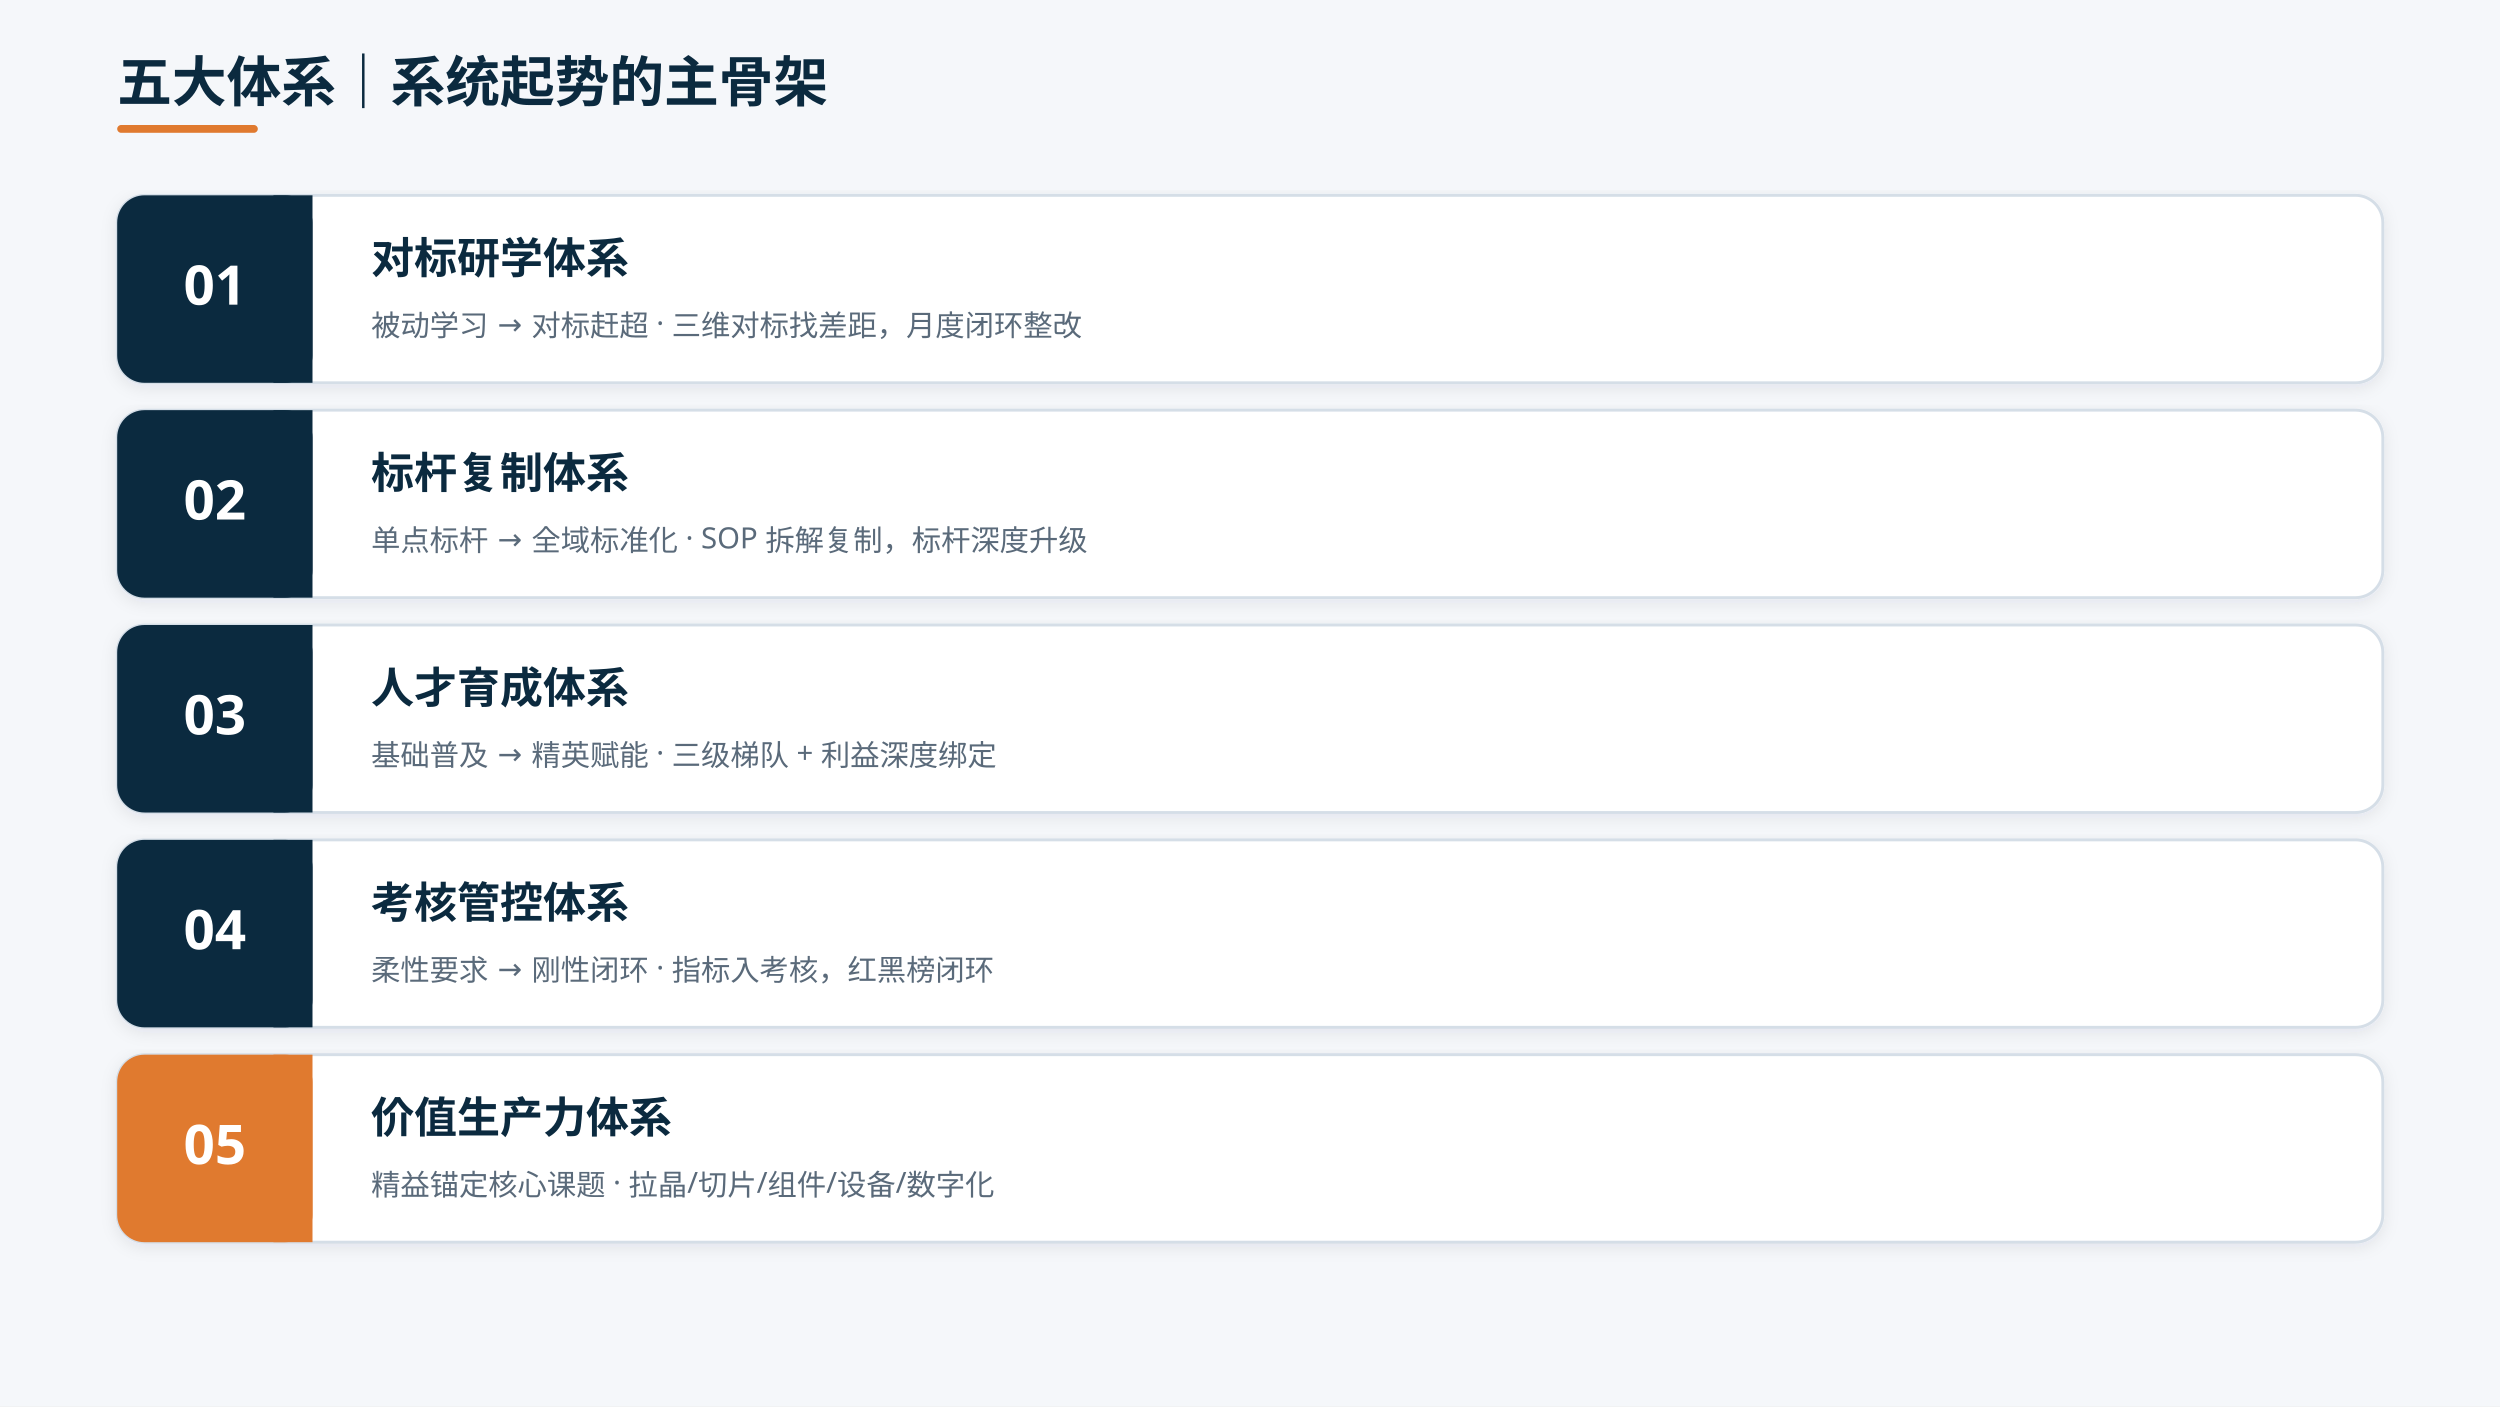
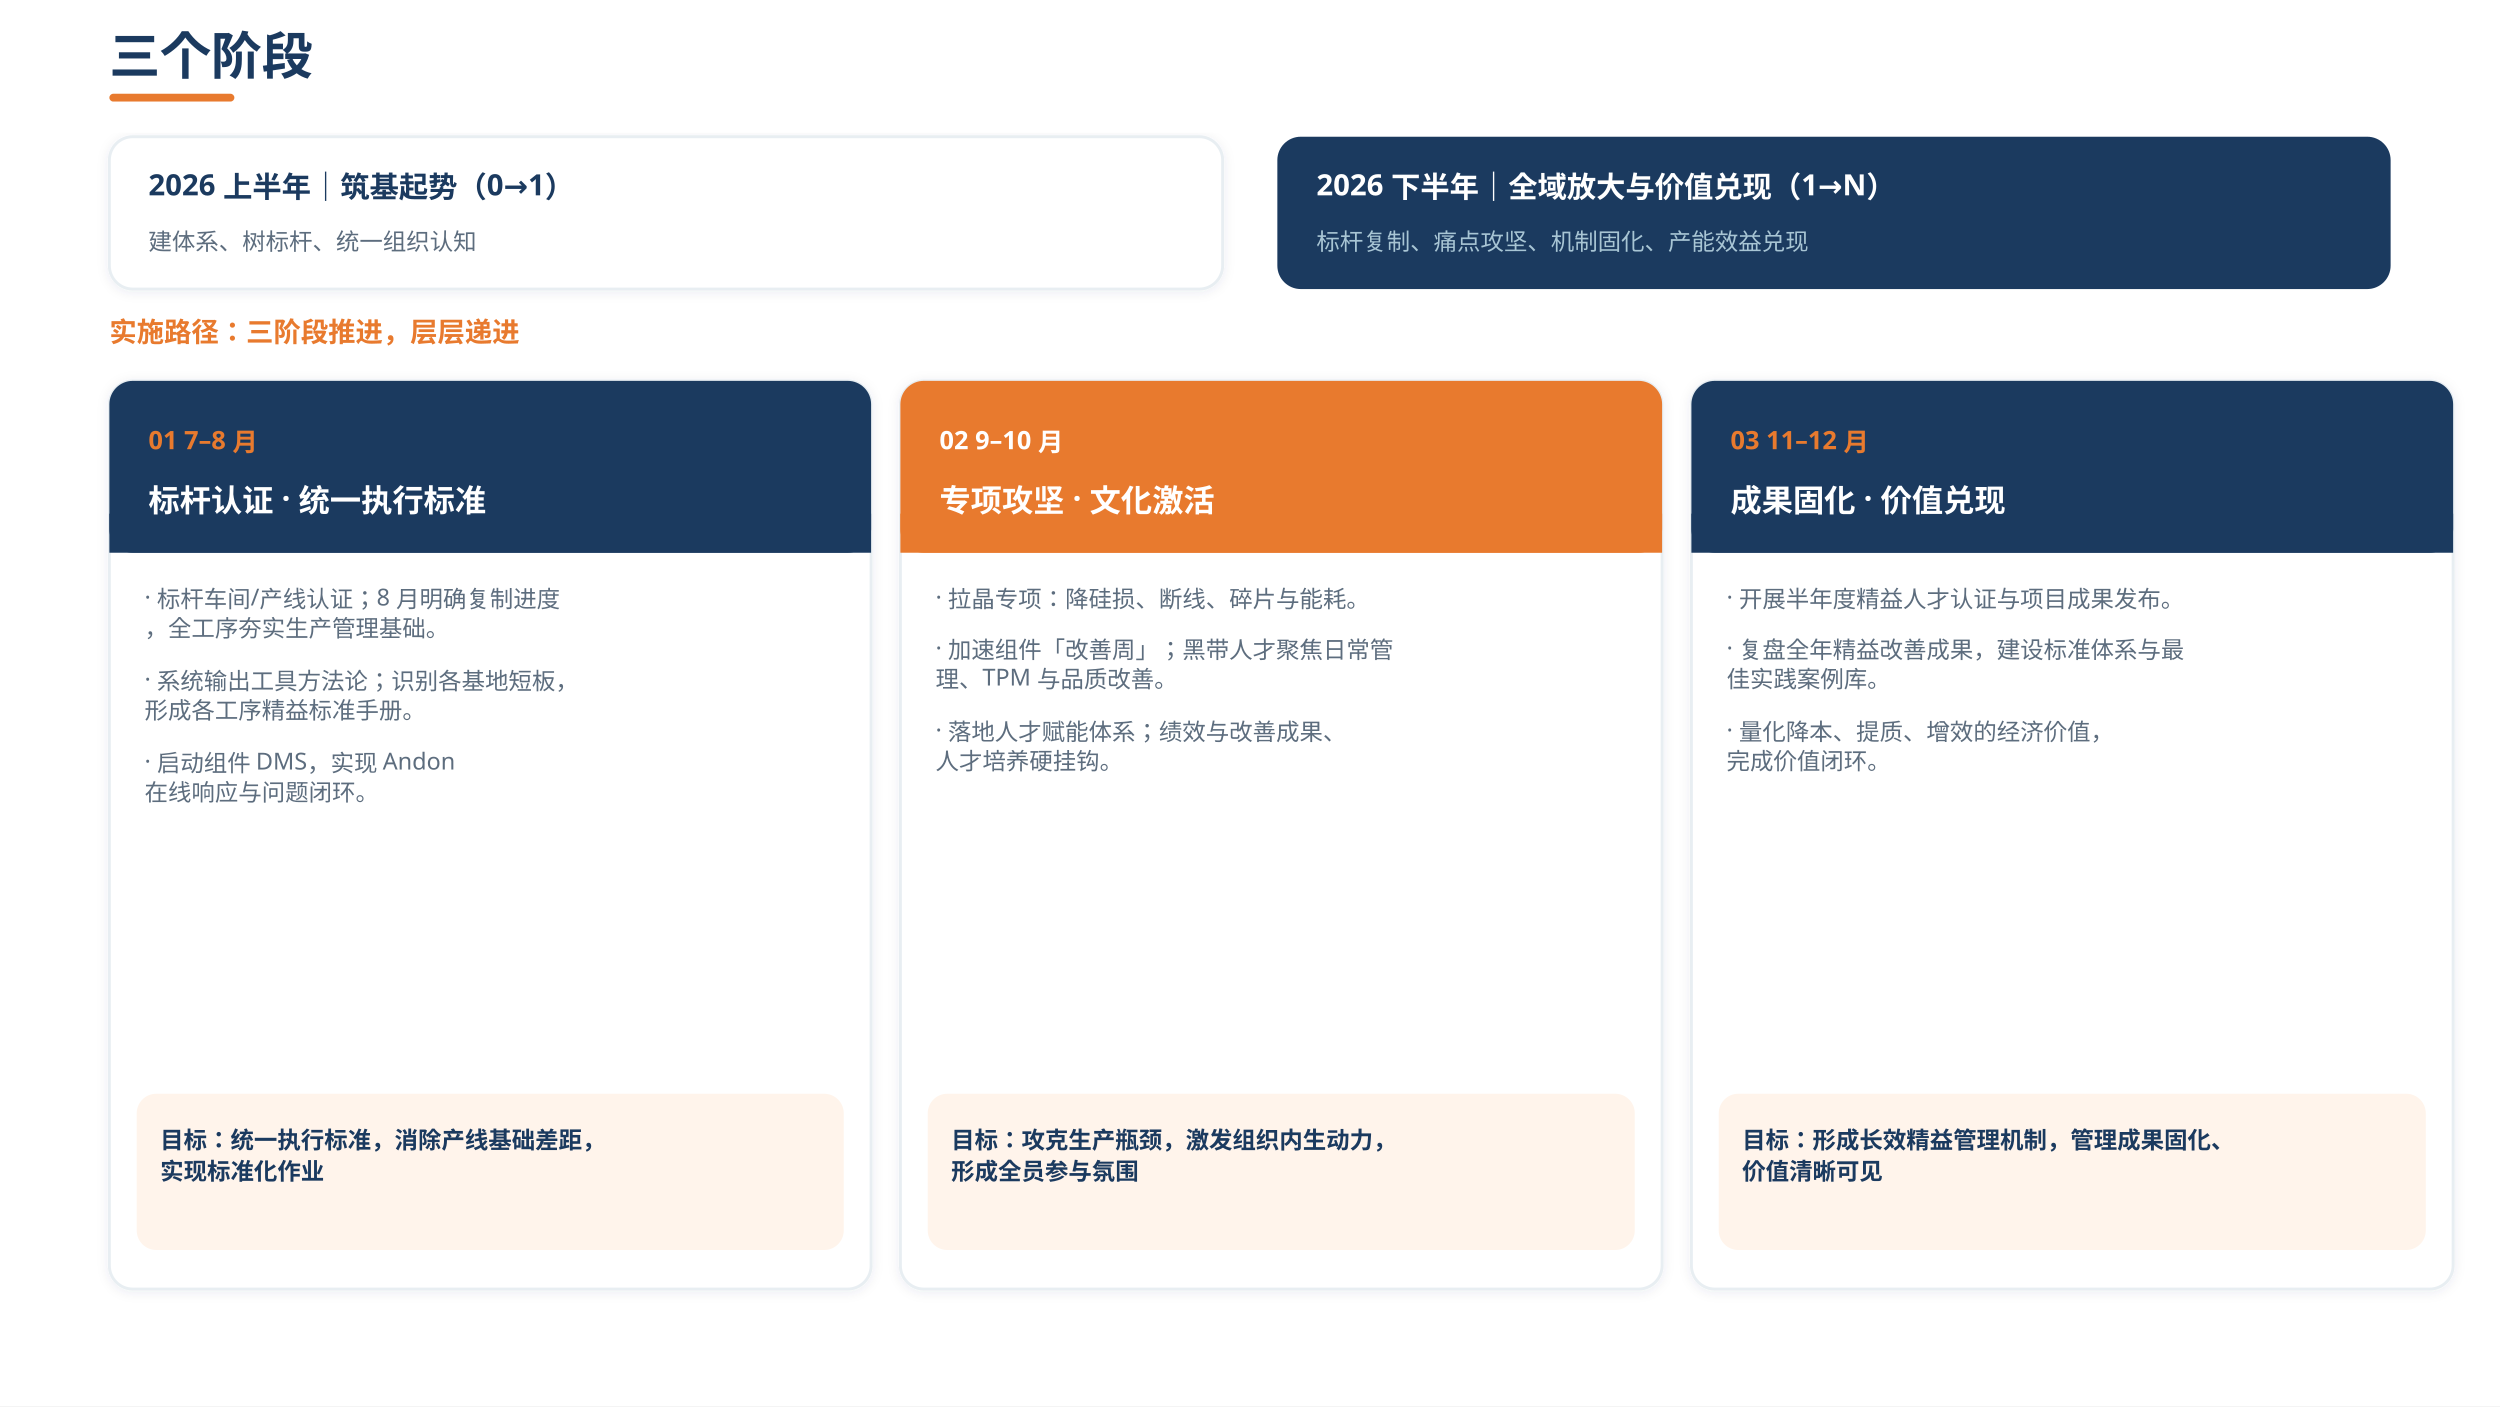
<svg xmlns="http://www.w3.org/2000/svg" width="1280" height="720" viewBox="0 0 1280 720">
  <defs>
-     <linearGradient id="heroGrad" x1="0" y1="0" x2="1" y2="1">
-       <stop offset="0%" stop-color="#0B2A3F" />
-       <stop offset="100%" stop-color="#143D58" />
+     <linearGradient id="navyGrad" x1="0" y1="0" x2="1" y2="1">
+       <stop offset="0%" stop-color="#0F2740" />
+       <stop offset="100%" stop-color="#1B3A5F" />
    </linearGradient>
-     <linearGradient id="amberGrad" x1="0" y1="0" x2="1" y2="0">
-       <stop offset="0%" stop-color="#E07A2F" />
-       <stop offset="100%" stop-color="#F0A05A" />
-     </linearGradient>
-     <filter id="shadow" x="-5%" y="-5%" width="110%" height="120%">
-       <feDropShadow dx="0" dy="2" stdDeviation="4" flood-color="#0B2A3F" flood-opacity="0.08" />
+     <filter id="sh" x="-4%" y="-4%" width="108%" height="116%">
+       <feDropShadow dx="0" dy="1" stdDeviation="3" flood-color="#1B3A5F" flood-opacity="0.08" />
    </filter>
  </defs>
-   <rect width="1280" height="720" fill="#F5F7FA" />
-   <text x="60" y="52" fill="#0B2A3F" font-size="28" font-weight="800" font-family="DM Sans, PingFang SC, Microsoft YaHei, Noto Sans SC, sans-serif" text-anchor="start" opacity="1">五大体系｜系统起势的主骨架</text>
-   <rect x="60" y="64" width="72" height="4" rx="2" ry="2" fill="#E07A2F" stroke="none" opacity="1" />
-   <rect x="60" y="100" width="1160" height="96" rx="14" ry="14" fill="#FFFFFF" stroke="#D5DEE7" stroke-width="1.5" filter="url(#shadow)" opacity="1" />
-   <rect x="60" y="100" width="100" height="96" rx="14" ry="14" fill="#0B2A3F" stroke="none" opacity="1" />
-   <rect x="140" y="100" width="20" height="96" fill="#0B2A3F" />
-   <text x="110" y="156" fill="#fff" font-size="28" font-weight="800" font-family="DM Sans, PingFang SC, Microsoft YaHei, Noto Sans SC, sans-serif" text-anchor="middle" opacity="1">01</text>
-   <text x="190" y="140" fill="#0B2A3F" font-size="22" font-weight="800" font-family="DM Sans, PingFang SC, Microsoft YaHei, Noto Sans SC, sans-serif" text-anchor="start" opacity="1">对标研学体系</text>
-   <text x="190" y="172" fill="#5A6A7A" font-size="15" font-weight="500" font-family="DM Sans, PingFang SC, Microsoft YaHei, Noto Sans SC, sans-serif" text-anchor="start" opacity="1">被动学习 → 对标赶超  ·  三维对标找差距，月度闭环整改</text>
-   <rect x="60" y="210" width="1160" height="96" rx="14" ry="14" fill="#FFFFFF" stroke="#D5DEE7" stroke-width="1.5" filter="url(#shadow)" opacity="1" />
-   <rect x="60" y="210" width="100" height="96" rx="14" ry="14" fill="#0B2A3F" stroke="none" opacity="1" />
-   <rect x="140" y="210" width="20" height="96" fill="#0B2A3F" />
-   <text x="110" y="266" fill="#fff" font-size="28" font-weight="800" font-family="DM Sans, PingFang SC, Microsoft YaHei, Noto Sans SC, sans-serif" text-anchor="middle" opacity="1">02</text>
-   <text x="190" y="250" fill="#0B2A3F" font-size="22" font-weight="800" font-family="DM Sans, PingFang SC, Microsoft YaHei, Noto Sans SC, sans-serif" text-anchor="start" opacity="1">标杆复制体系</text>
-   <text x="190" y="282" fill="#5A6A7A" font-size="15" font-weight="500" font-family="DM Sans, PingFang SC, Microsoft YaHei, Noto Sans SC, sans-serif" text-anchor="start" opacity="1">单点标杆 → 全域标准化  ·  SOP 拆解复制，标杆深度升级</text>
-   <rect x="60" y="320" width="1160" height="96" rx="14" ry="14" fill="#FFFFFF" stroke="#D5DEE7" stroke-width="1.5" filter="url(#shadow)" opacity="1" />
-   <rect x="60" y="320" width="100" height="96" rx="14" ry="14" fill="#0B2A3F" stroke="none" opacity="1" />
-   <rect x="140" y="320" width="20" height="96" fill="#0B2A3F" />
-   <text x="110" y="376" fill="#fff" font-size="28" font-weight="800" font-family="DM Sans, PingFang SC, Microsoft YaHei, Noto Sans SC, sans-serif" text-anchor="middle" opacity="1">03</text>
-   <text x="190" y="360" fill="#0B2A3F" font-size="22" font-weight="800" font-family="DM Sans, PingFang SC, Microsoft YaHei, Noto Sans SC, sans-serif" text-anchor="start" opacity="1">人才育成体系</text>
-   <text x="190" y="392" fill="#5A6A7A" font-size="15" font-weight="500" font-family="DM Sans, PingFang SC, Microsoft YaHei, Noto Sans SC, sans-serif" text-anchor="start" opacity="1">基础普及 → 精英赋能  ·  三级梯队 + 利益深度绑定</text>
-   <rect x="60" y="430" width="1160" height="96" rx="14" ry="14" fill="#FFFFFF" stroke="#D5DEE7" stroke-width="1.5" filter="url(#shadow)" opacity="1" />
-   <rect x="60" y="430" width="100" height="96" rx="14" ry="14" fill="#0B2A3F" stroke="none" opacity="1" />
-   <rect x="140" y="430" width="20" height="96" fill="#0B2A3F" />
-   <text x="110" y="486" fill="#fff" font-size="28" font-weight="800" font-family="DM Sans, PingFang SC, Microsoft YaHei, Noto Sans SC, sans-serif" text-anchor="middle" opacity="1">04</text>
-   <text x="190" y="470" fill="#0B2A3F" font-size="22" font-weight="800" font-family="DM Sans, PingFang SC, Microsoft YaHei, Noto Sans SC, sans-serif" text-anchor="start" opacity="1">考核管控体系</text>
-   <text x="190" y="502" fill="#5A6A7A" font-size="15" font-weight="500" font-family="DM Sans, PingFang SC, Microsoft YaHei, Noto Sans SC, sans-serif" text-anchor="start" opacity="1">柔性要求 → 刚性闭环  ·  指标入考核，红黑榜闭环</text>
-   <rect x="60" y="540" width="1160" height="96" rx="14" ry="14" fill="#FFFFFF" stroke="#D5DEE7" stroke-width="1.5" filter="url(#shadow)" opacity="1" />
-   <rect x="60" y="540" width="100" height="96" rx="14" ry="14" fill="#E07A2F" stroke="none" opacity="1" />
-   <rect x="140" y="540" width="20" height="96" fill="#E07A2F" />
-   <text x="110" y="596" fill="#fff" font-size="28" font-weight="800" font-family="DM Sans, PingFang SC, Microsoft YaHei, Noto Sans SC, sans-serif" text-anchor="middle" opacity="1">05</text>
-   <text x="190" y="580" fill="#0B2A3F" font-size="22" font-weight="800" font-family="DM Sans, PingFang SC, Microsoft YaHei, Noto Sans SC, sans-serif" text-anchor="start" opacity="1">价值生产力体系</text>
-   <text x="190" y="612" fill="#5A6A7A" font-size="15" font-weight="500" font-family="DM Sans, PingFang SC, Microsoft YaHei, Noto Sans SC, sans-serif" text-anchor="start" opacity="1">精益锚定核心课题  ·  拉晶/切片/组件/设备/数字化</text>
+   <rect width="1280" height="720" fill="#FFFFFF" />
+   <text x="56" y="38" fill="#1B3A5F" font-size="26" font-weight="800" font-family="Source Han Sans SC, PingFang SC, Microsoft YaHei, Noto Sans SC, sans-serif" text-anchor="start">三个阶段</text>
+   <rect x="56" y="48" width="64" height="4" rx="2" ry="2" fill="#E87A2E" stroke="none" />
+   <rect x="56" y="70" width="570" height="78" rx="12" ry="12" fill="#FFFFFF" stroke="#E8EEF2" stroke-width="1.5" filter="url(#sh)" />
+   <text x="76" y="100" fill="#1B3A5F" font-size="15" font-weight="700" font-family="Source Han Sans SC, PingFang SC, Microsoft YaHei, Noto Sans SC, sans-serif" text-anchor="start">2026 上半年｜筑基起势（0→1）</text>
+   <text x="76" y="128" fill="#5D6D7E" font-size="12" font-weight="400" font-family="Source Han Sans SC, PingFang SC, Microsoft YaHei, Noto Sans SC, sans-serif" text-anchor="start">建体系、树标杆、统一组织认知</text>
+   <rect x="654" y="70" width="570" height="78" rx="12" ry="12" fill="#1B3A5F" stroke="none" />
+   <text x="674" y="100" fill="#fff" font-size="15" font-weight="700" font-family="Source Han Sans SC, PingFang SC, Microsoft YaHei, Noto Sans SC, sans-serif" text-anchor="start">2026 下半年｜全域放大与价值兑现（1→N）</text>
+   <text x="674" y="128" fill="#A8C5D4" font-size="12" font-weight="400" font-family="Source Han Sans SC, PingFang SC, Microsoft YaHei, Noto Sans SC, sans-serif" text-anchor="start">标杆复制、痛点攻坚、机制固化、产能效益兑现</text>
+   <text x="56" y="175" fill="#E87A2E" font-size="14" font-weight="700" font-family="Source Han Sans SC, PingFang SC, Microsoft YaHei, Noto Sans SC, sans-serif" text-anchor="start">实施路径：三阶段推进，层层递进</text>
+   <rect x="56" y="195" width="390" height="465" rx="12" ry="12" fill="#FFFFFF" stroke="#E8EEF2" stroke-width="1.5" filter="url(#sh)" />
+   <rect x="56" y="195" width="390" height="88" rx="12" ry="12" fill="#1B3A5F" stroke="none" />
+   <rect x="56" y="263" width="390" height="20" fill="#1B3A5F" />
+   <text x="76" y="230" fill="#E87A2E" font-size="13" font-weight="700" font-family="Source Han Sans SC, PingFang SC, Microsoft YaHei, Noto Sans SC, sans-serif" text-anchor="start">01  7–8 月</text>
+   <text x="76" y="262" fill="#fff" font-size="16" font-weight="800" font-family="Source Han Sans SC, PingFang SC, Microsoft YaHei, Noto Sans SC, sans-serif" text-anchor="start">标杆认证 · 统一执行标准</text>
+   <text x="74" y="310" fill="#5D6D7E" font-size="12" font-weight="400" font-family="Source Han Sans SC, PingFang SC, Microsoft YaHei, Noto Sans SC, sans-serif">
+     <tspan x="74" dy="0">· 标杆车间/产线认证；8 月明确复制进度</tspan>
+     <tspan x="74" dy="16">，全工序夯实生产管理基础。</tspan>
+   </text>
+   <text x="74" y="352" fill="#5D6D7E" font-size="12" font-weight="400" font-family="Source Han Sans SC, PingFang SC, Microsoft YaHei, Noto Sans SC, sans-serif">
+     <tspan x="74" dy="0">· 系统输出工具方法论；识别各基地短板，</tspan>
+     <tspan x="74" dy="16">形成各工序精益标准手册。</tspan>
+   </text>
+   <text x="74" y="394" fill="#5D6D7E" font-size="12" font-weight="400" font-family="Source Han Sans SC, PingFang SC, Microsoft YaHei, Noto Sans SC, sans-serif">
+     <tspan x="74" dy="0">· 启动组件 DMS，实现 Andon</tspan>
+     <tspan x="74" dy="16">在线响应与问题闭环。</tspan>
+   </text>
+   <rect x="70" y="560" width="362" height="80" rx="10" ry="10" fill="#FFF4EB" stroke="none" />
+   <text x="82" y="588" fill="#1B3A5F" font-size="12" font-weight="600" font-family="Source Han Sans SC, PingFang SC, Microsoft YaHei, Noto Sans SC, sans-serif">
+     <tspan x="82" dy="0">目标：统一执行标准，消除产线基础差距，</tspan>
+     <tspan x="82" dy="16">实现标准化作业</tspan>
+   </text>
+   <rect x="461" y="195" width="390" height="465" rx="12" ry="12" fill="#FFFFFF" stroke="#E8EEF2" stroke-width="1.5" filter="url(#sh)" />
+   <rect x="461" y="195" width="390" height="88" rx="12" ry="12" fill="#E87A2E" stroke="none" />
+   <rect x="461" y="263" width="390" height="20" fill="#E87A2E" />
+   <text x="481" y="230" fill="#fff" font-size="13" font-weight="700" font-family="Source Han Sans SC, PingFang SC, Microsoft YaHei, Noto Sans SC, sans-serif" text-anchor="start">02  9–10 月</text>
+   <text x="481" y="262" fill="#fff" font-size="16" font-weight="800" font-family="Source Han Sans SC, PingFang SC, Microsoft YaHei, Noto Sans SC, sans-serif" text-anchor="start">专项攻坚 · 文化激活</text>
+   <text x="479" y="310" fill="#5D6D7E" font-size="12" font-weight="400" font-family="Source Han Sans SC, PingFang SC, Microsoft YaHei, Noto Sans SC, sans-serif">
+     <tspan x="479" dy="0">· 拉晶专项：降硅损、断线、碎片与能耗。</tspan>
+   </text>
+   <text x="479" y="336" fill="#5D6D7E" font-size="12" font-weight="400" font-family="Source Han Sans SC, PingFang SC, Microsoft YaHei, Noto Sans SC, sans-serif">
+     <tspan x="479" dy="0">· 加速组件「改善周」；黑带人才聚焦日常管</tspan>
+     <tspan x="479" dy="16">理、TPM 与品质改善。</tspan>
+   </text>
+   <text x="479" y="378" fill="#5D6D7E" font-size="12" font-weight="400" font-family="Source Han Sans SC, PingFang SC, Microsoft YaHei, Noto Sans SC, sans-serif">
+     <tspan x="479" dy="0">· 落地人才赋能体系；绩效与改善成果、</tspan>
+     <tspan x="479" dy="16">人才培养硬挂钩。</tspan>
+   </text>
+   <rect x="475" y="560" width="362" height="80" rx="10" ry="10" fill="#FFF4EB" stroke="none" />
+   <text x="487" y="588" fill="#1B3A5F" font-size="12" font-weight="600" font-family="Source Han Sans SC, PingFang SC, Microsoft YaHei, Noto Sans SC, sans-serif">
+     <tspan x="487" dy="0">目标：攻克生产瓶颈，激发组织内生动力，</tspan>
+     <tspan x="487" dy="16">形成全员参与氛围</tspan>
+   </text>
+   <rect x="866" y="195" width="390" height="465" rx="12" ry="12" fill="#FFFFFF" stroke="#E8EEF2" stroke-width="1.5" filter="url(#sh)" />
+   <rect x="866" y="195" width="390" height="88" rx="12" ry="12" fill="#1B3A5F" stroke="none" />
+   <rect x="866" y="263" width="390" height="20" fill="#1B3A5F" />
+   <text x="886" y="230" fill="#E87A2E" font-size="13" font-weight="700" font-family="Source Han Sans SC, PingFang SC, Microsoft YaHei, Noto Sans SC, sans-serif" text-anchor="start">03  11–12 月</text>
+   <text x="886" y="262" fill="#fff" font-size="16" font-weight="800" font-family="Source Han Sans SC, PingFang SC, Microsoft YaHei, Noto Sans SC, sans-serif" text-anchor="start">成果固化 · 价值兑现</text>
+   <text x="884" y="310" fill="#5D6D7E" font-size="12" font-weight="400" font-family="Source Han Sans SC, PingFang SC, Microsoft YaHei, Noto Sans SC, sans-serif">
+     <tspan x="884" dy="0">· 开展半年度精益人才认证与项目成果发布。</tspan>
+   </text>
+   <text x="884" y="336" fill="#5D6D7E" font-size="12" font-weight="400" font-family="Source Han Sans SC, PingFang SC, Microsoft YaHei, Noto Sans SC, sans-serif">
+     <tspan x="884" dy="0">· 复盘全年精益改善成果，建设标准体系与最</tspan>
+     <tspan x="884" dy="16">佳实践案例库。</tspan>
+   </text>
+   <text x="884" y="378" fill="#5D6D7E" font-size="12" font-weight="400" font-family="Source Han Sans SC, PingFang SC, Microsoft YaHei, Noto Sans SC, sans-serif">
+     <tspan x="884" dy="0">· 量化降本、提质、增效的经济价值，</tspan>
+     <tspan x="884" dy="16">完成价值闭环。</tspan>
+   </text>
+   <rect x="880" y="560" width="362" height="80" rx="10" ry="10" fill="#FFF4EB" stroke="none" />
+   <text x="892" y="588" fill="#1B3A5F" font-size="12" font-weight="600" font-family="Source Han Sans SC, PingFang SC, Microsoft YaHei, Noto Sans SC, sans-serif">
+     <tspan x="892" dy="0">目标：形成长效精益管理机制，管理成果固化、</tspan>
+     <tspan x="892" dy="16">价值清晰可见</tspan>
+   </text>
</svg>
